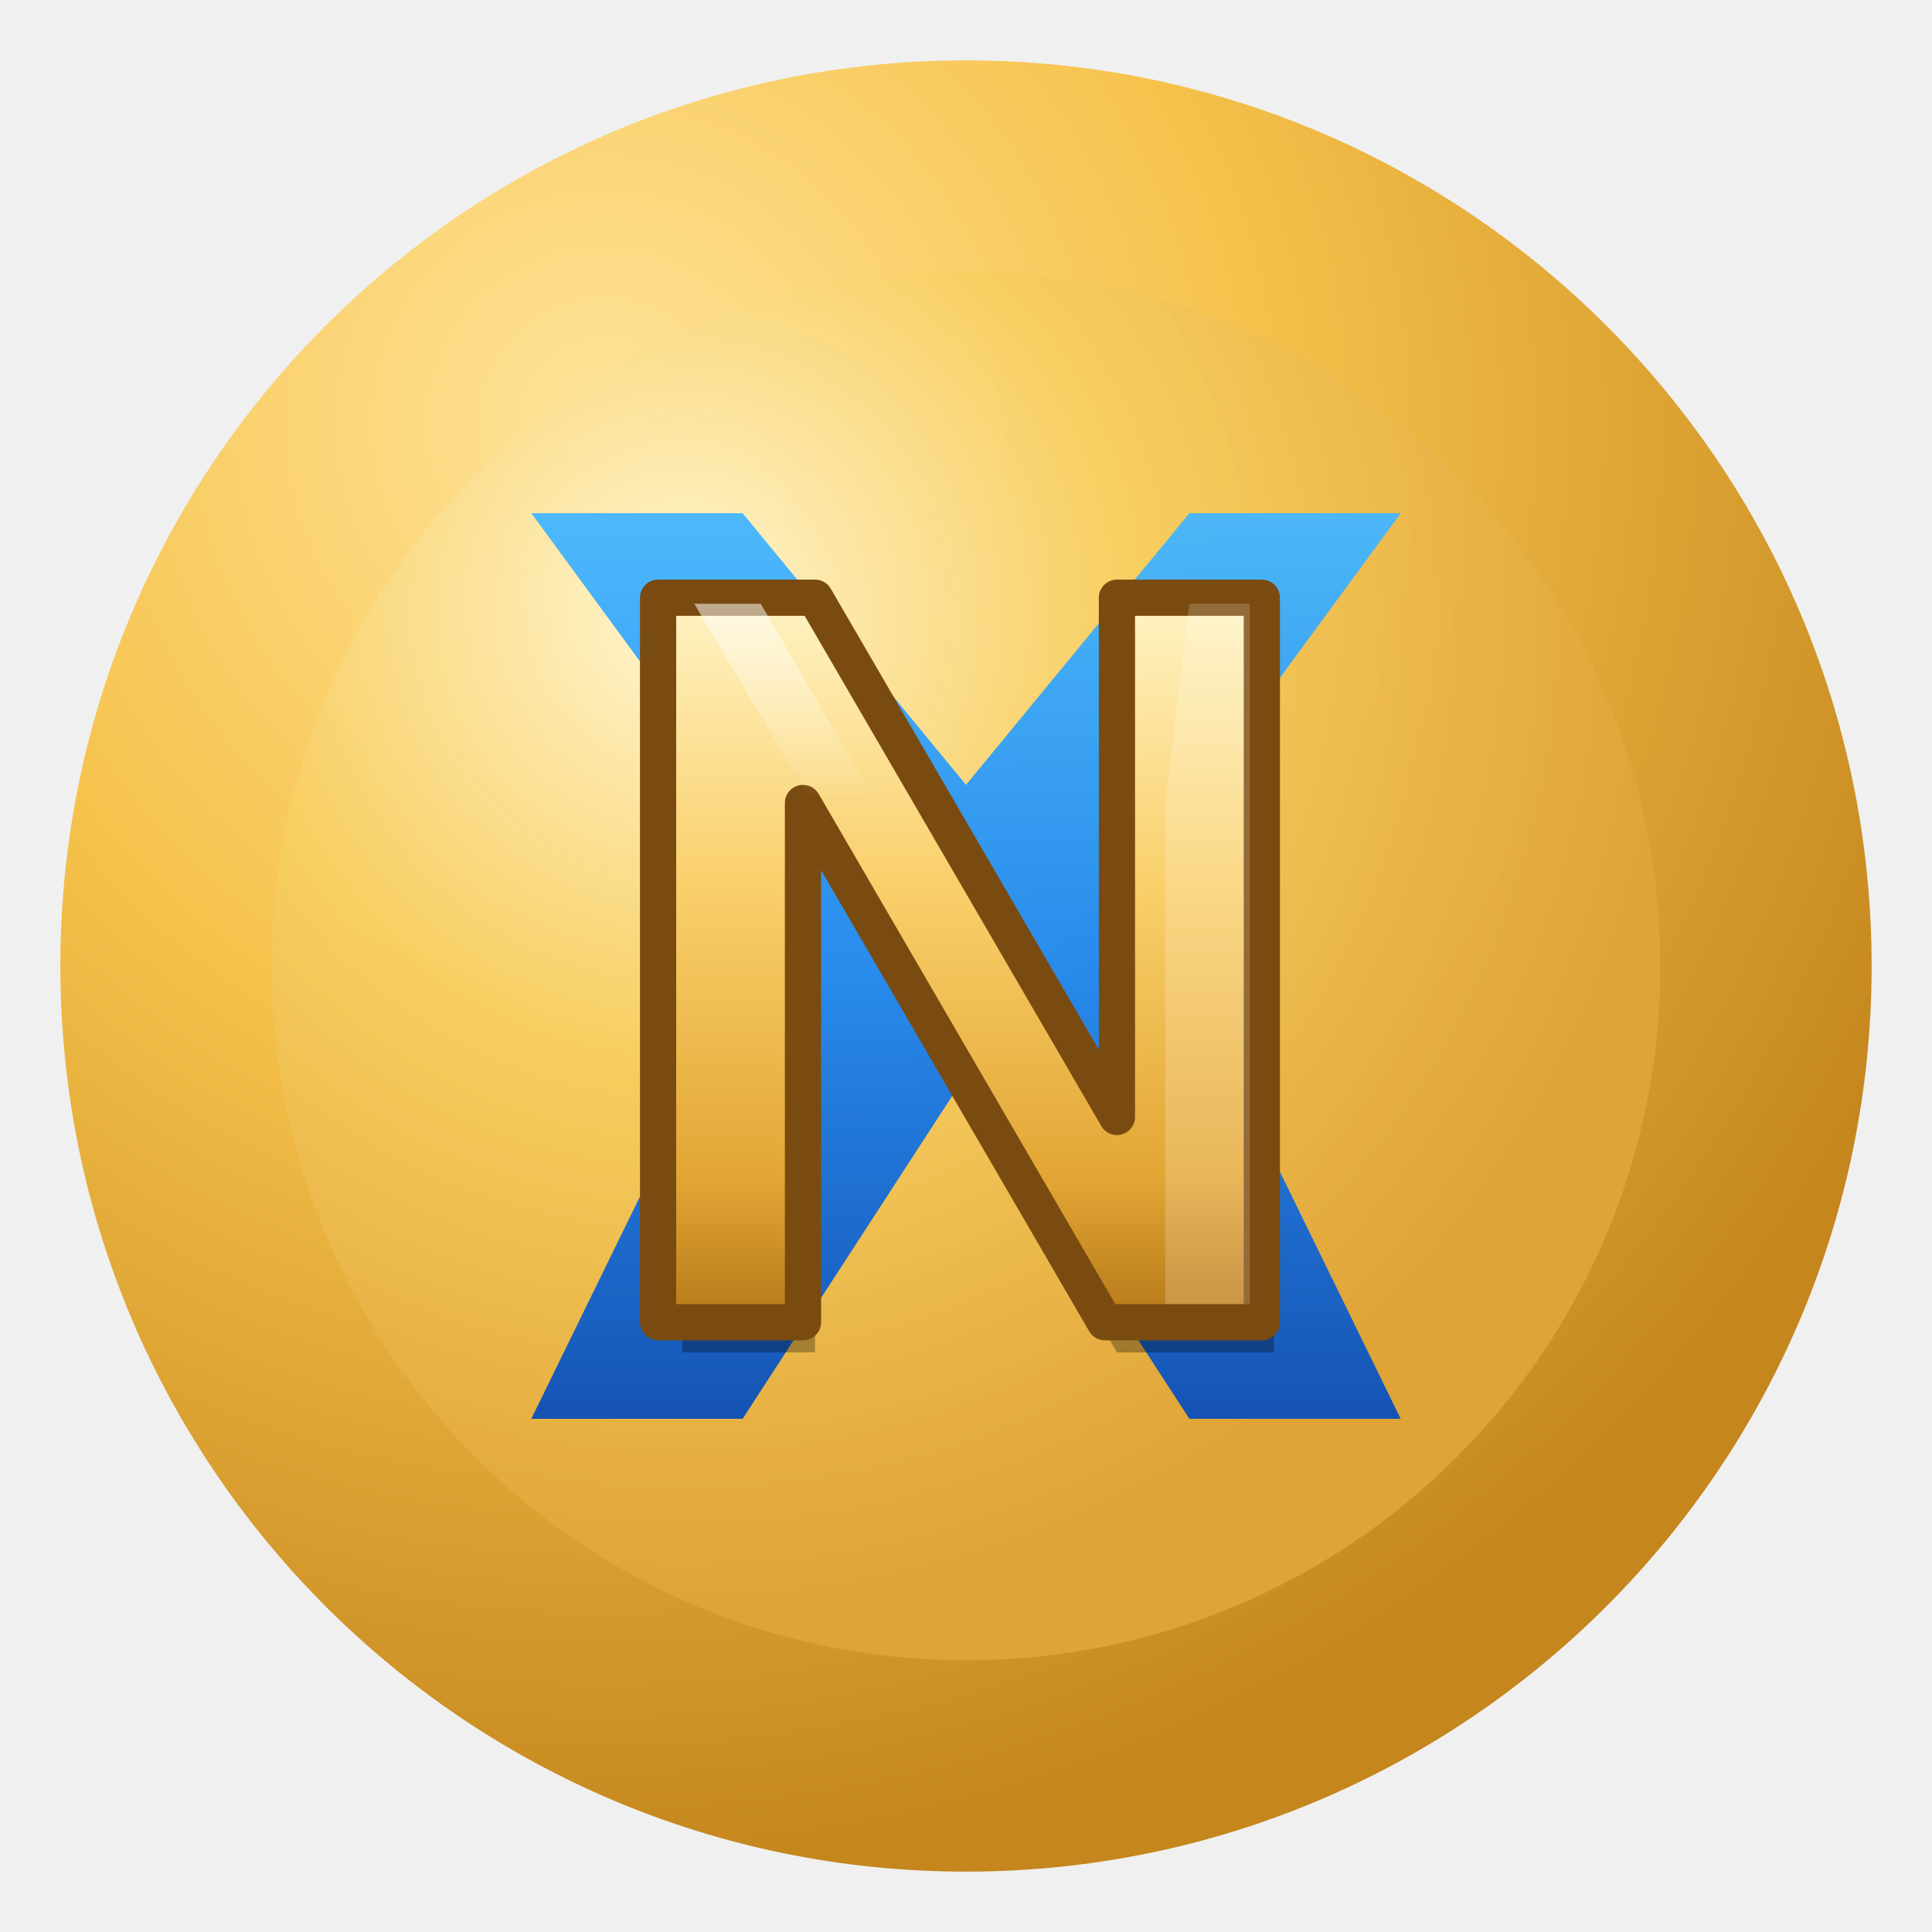
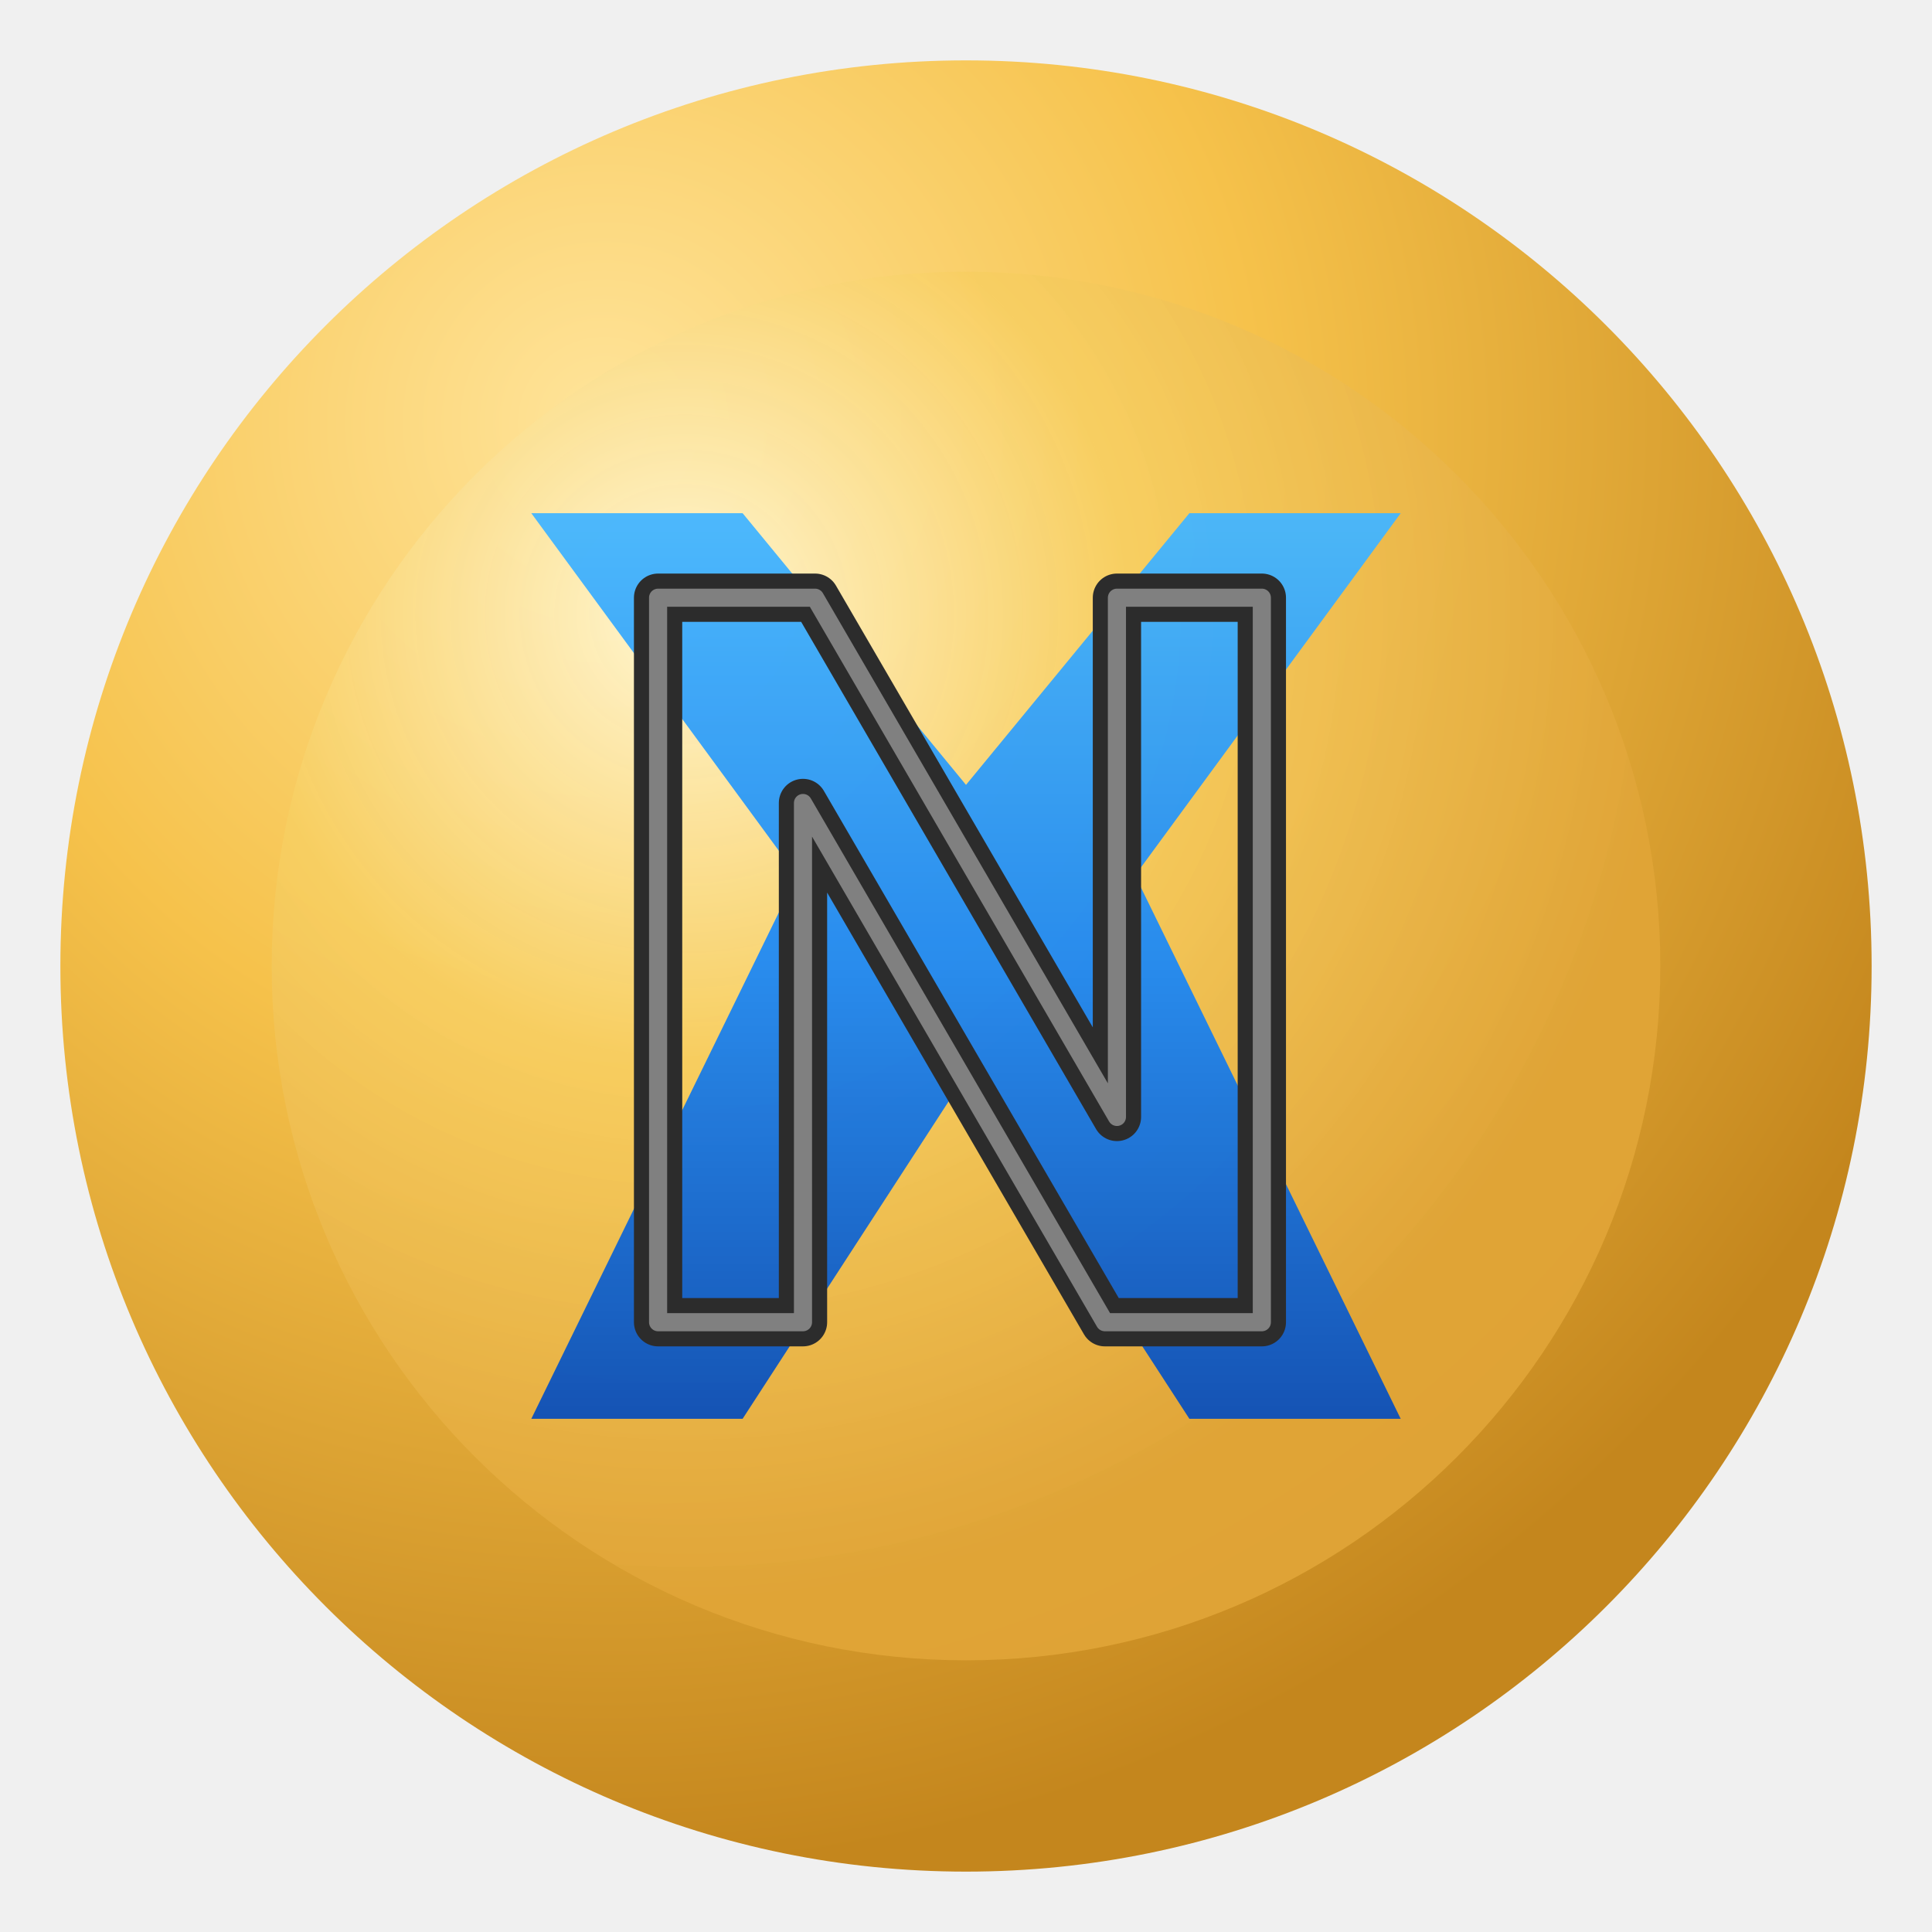
<svg xmlns="http://www.w3.org/2000/svg" width="32" height="32" viewBox="0 0 32 32">
  <defs>
    <radialGradient id="coinGradient" cx="30%" cy="20%" r="80%">
      <stop offset="0%" stop-color="#ffe49a" />
      <stop offset="45%" stop-color="#f6c24b" />
      <stop offset="100%" stop-color="#c4861d" />
    </radialGradient>
    <radialGradient id="innerGlow" cx="30%" cy="25%" r="70%">
      <stop offset="0%" stop-color="#fff7d5" stop-opacity="0.95" />
      <stop offset="45%" stop-color="#f8cf62" stop-opacity="0.9" />
      <stop offset="100%" stop-color="#e0a437" stop-opacity="0.95" />
    </radialGradient>
    <linearGradient id="XGradient" x1="0" y1="0" x2="0" y2="1">
      <stop offset="0%" stop-color="#44b6ff" />
      <stop offset="50%" stop-color="#1e88f3" />
      <stop offset="100%" stop-color="#0b4fba" />
    </linearGradient>
-     <linearGradient id="NGold" x1="0" y1="0" x2="0" y2="1">
-       <stop offset="0%" stop-color="#fff3c4" />
-       <stop offset="40%" stop-color="#f9cf6a" />
-       <stop offset="80%" stop-color="#e3a635" />
-       <stop offset="100%" stop-color="#b77919" />
-     </linearGradient>
-     <linearGradient id="NHighlight" x1="0" y1="0" x2="0" y2="1">
-       <stop offset="0%" stop-color="#ffffff" stop-opacity="0.9" />
-       <stop offset="40%" stop-color="#ffffff" stop-opacity="0.0" />
-       <stop offset="100%" stop-color="#ffffff" stop-opacity="0" />
-     </linearGradient>
  </defs>
  <circle cx="16" cy="16" r="15" fill="url(#coinGradient)" />
  <circle cx="16" cy="16" r="11.5" fill="url(#innerGlow)" />
  <path d="M8.8,8.5 L12.3,8.5 L16,13 L19.7,8.5 L23.2,8.5 L18.8,14.5             L23.2,23.5 L19.7,23.5 L16,17.8 L12.3,23.5 L8.8,23.5             L13.2,14.5 Z" fill="url(#XGradient)" opacity="0.95" />
-   <path d="M11.3 22.4 V10.4 H13.9 L18.9 19.0 V10.4 H21.1 V22.4 H18.5            L13.5 13.8 V22.4 Z" fill="rgba(0,0,0,0.3)" />
-   <path d="M10.9 21.9 V9.9 H13.5 L18.5 18.5 V9.9 H20.9 V21.9 H18.3            L13.3 13.3 V21.9 Z" fill="url(#NGold)" stroke="#7a4b10" stroke-width="0.6" stroke-linejoin="round" />
-   <path d="M11.1 10.0 H12.6 L17.3 18.1 L16.3 18.1 L11.5 10.0 Z" fill="url(#NHighlight)" opacity="0.6" />
-   <path d="M19.7 10.0 H20.7 V21.6 H19.3 V13.3 Z" fill="#ffffff" opacity="0.18" />
+   <path d="M10.9 21.9 V9.9 H13.5 L18.5 18.5 V9.9 H20.9 V21.9 H18.3            L13.3 13.3 V21.9 Z" fill="none" stroke="#2c2c2c" stroke-width="0.8" stroke-linejoin="round" />
+   <path d="M10.9 21.9 V9.9 H13.5 L18.5 18.5 V9.9 H20.9 V21.9 H18.3            L13.3 13.3 V21.9 Z" fill="none" stroke="rgba(255,255,255,0.4)" stroke-width="0.3" stroke-linejoin="round" />
</svg>
